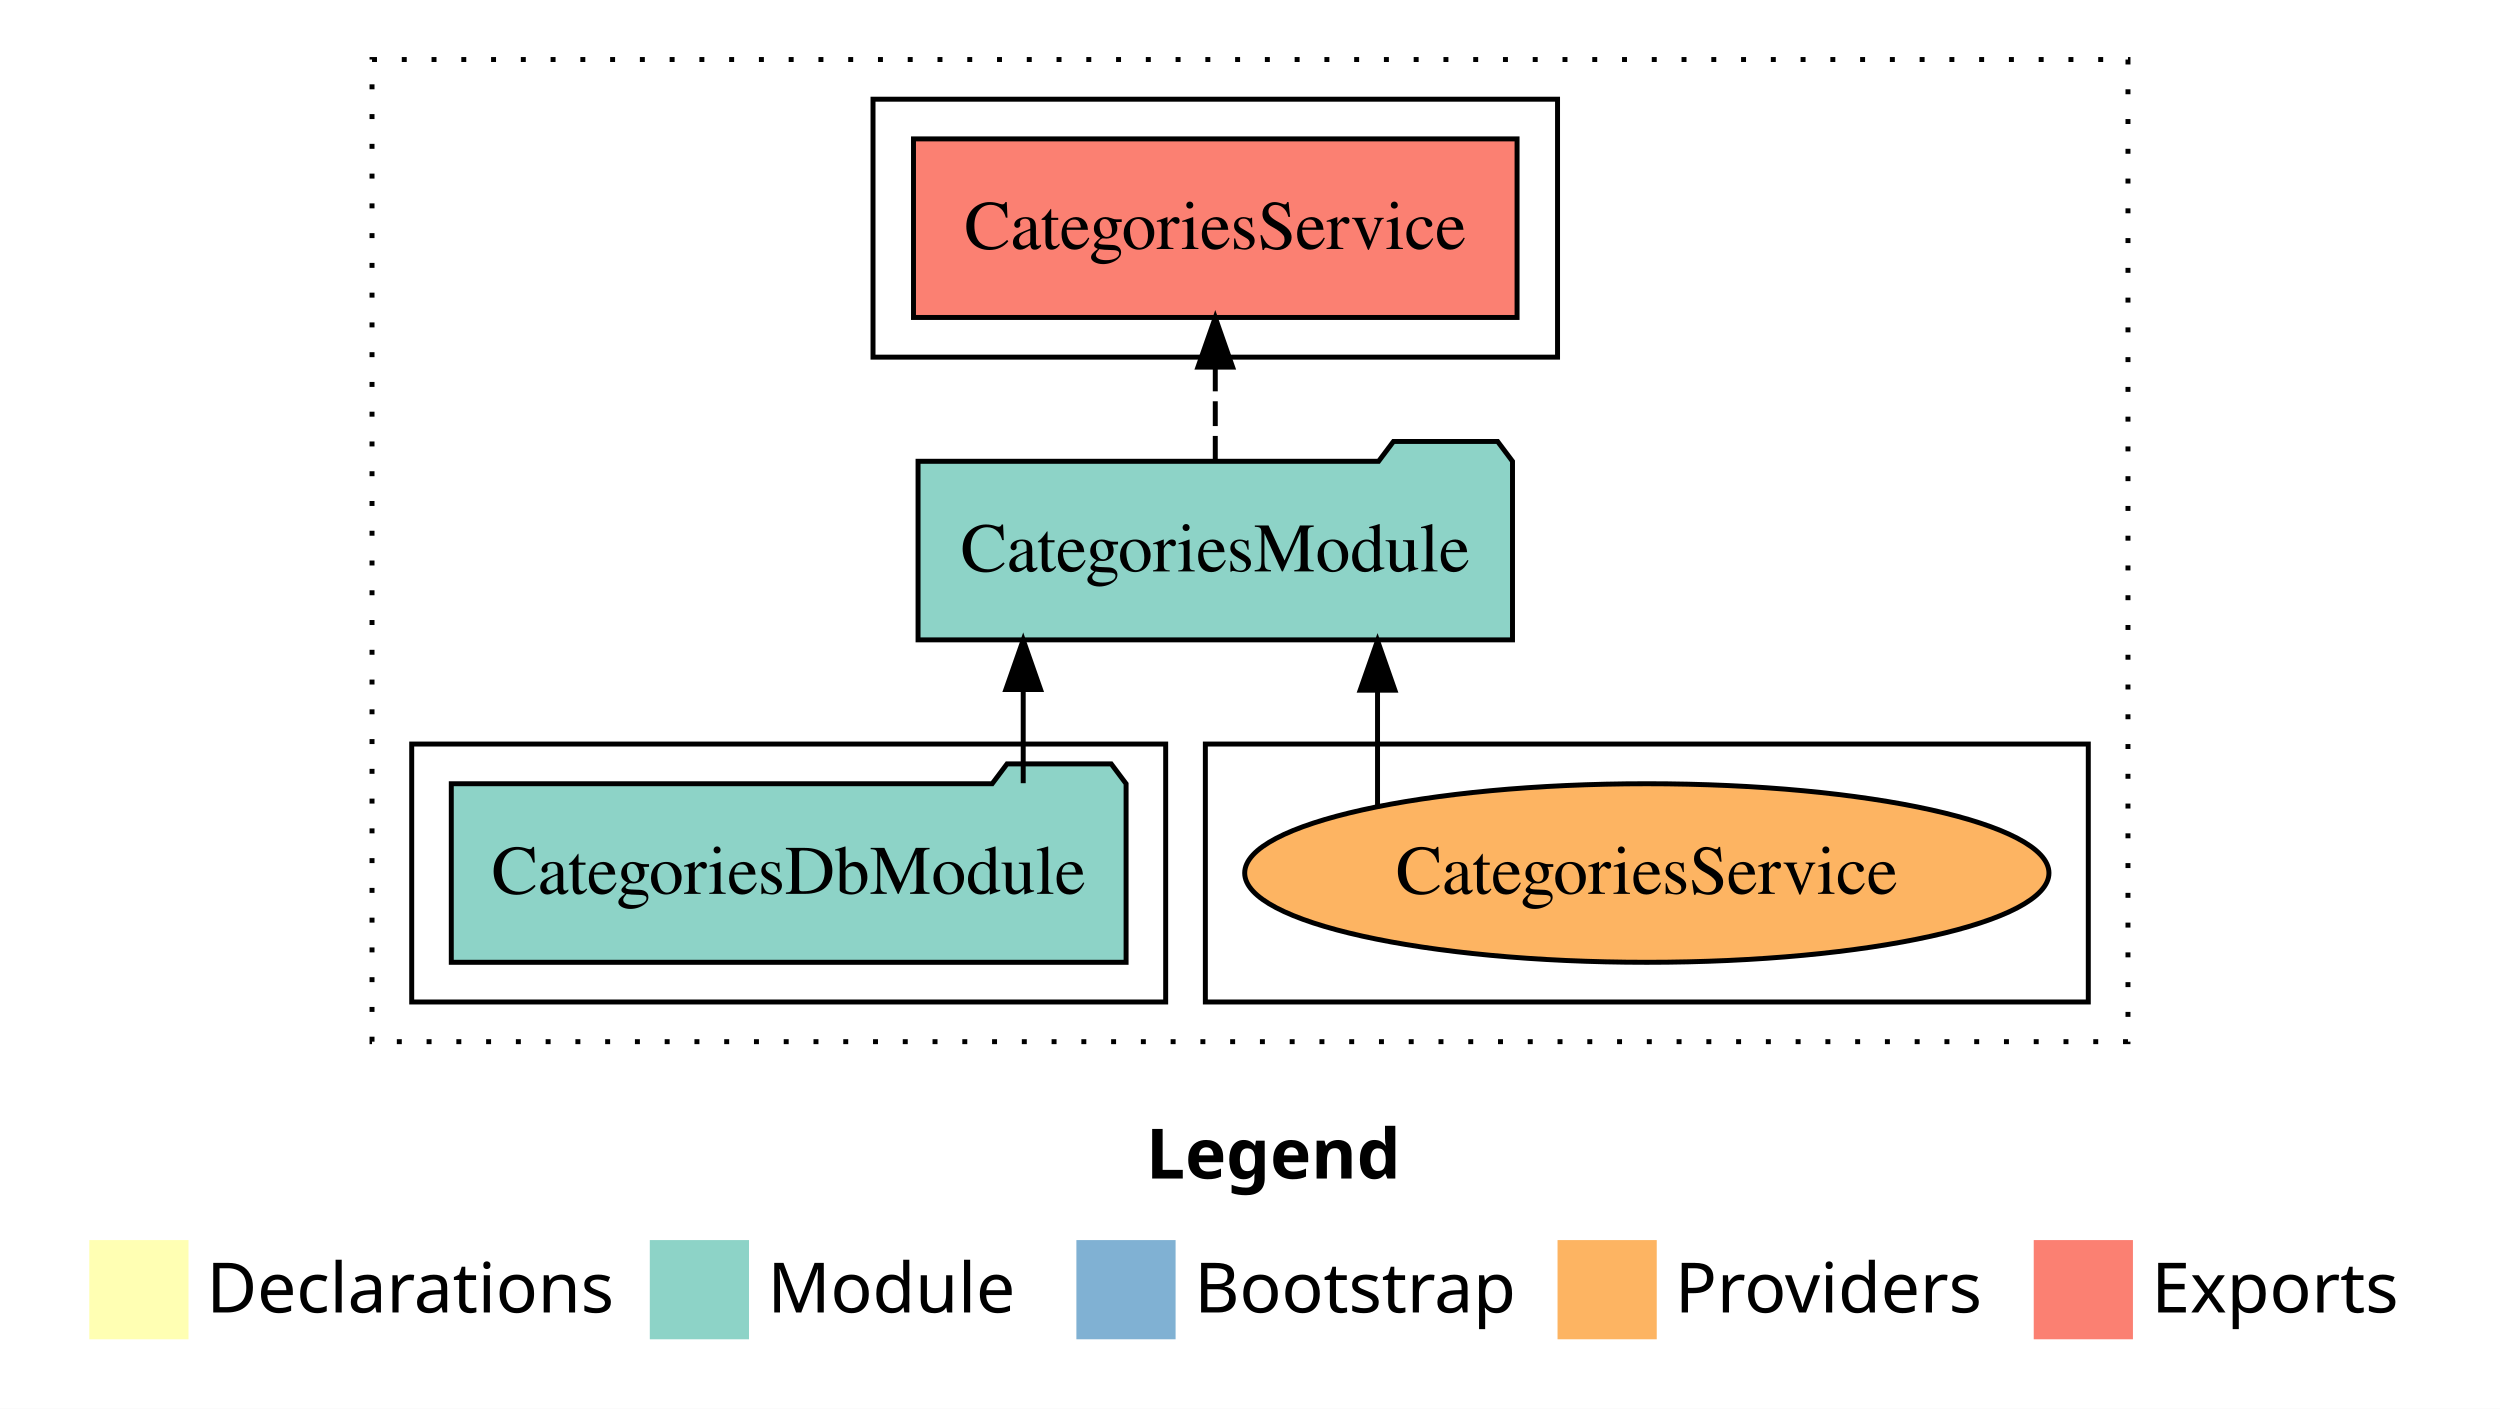
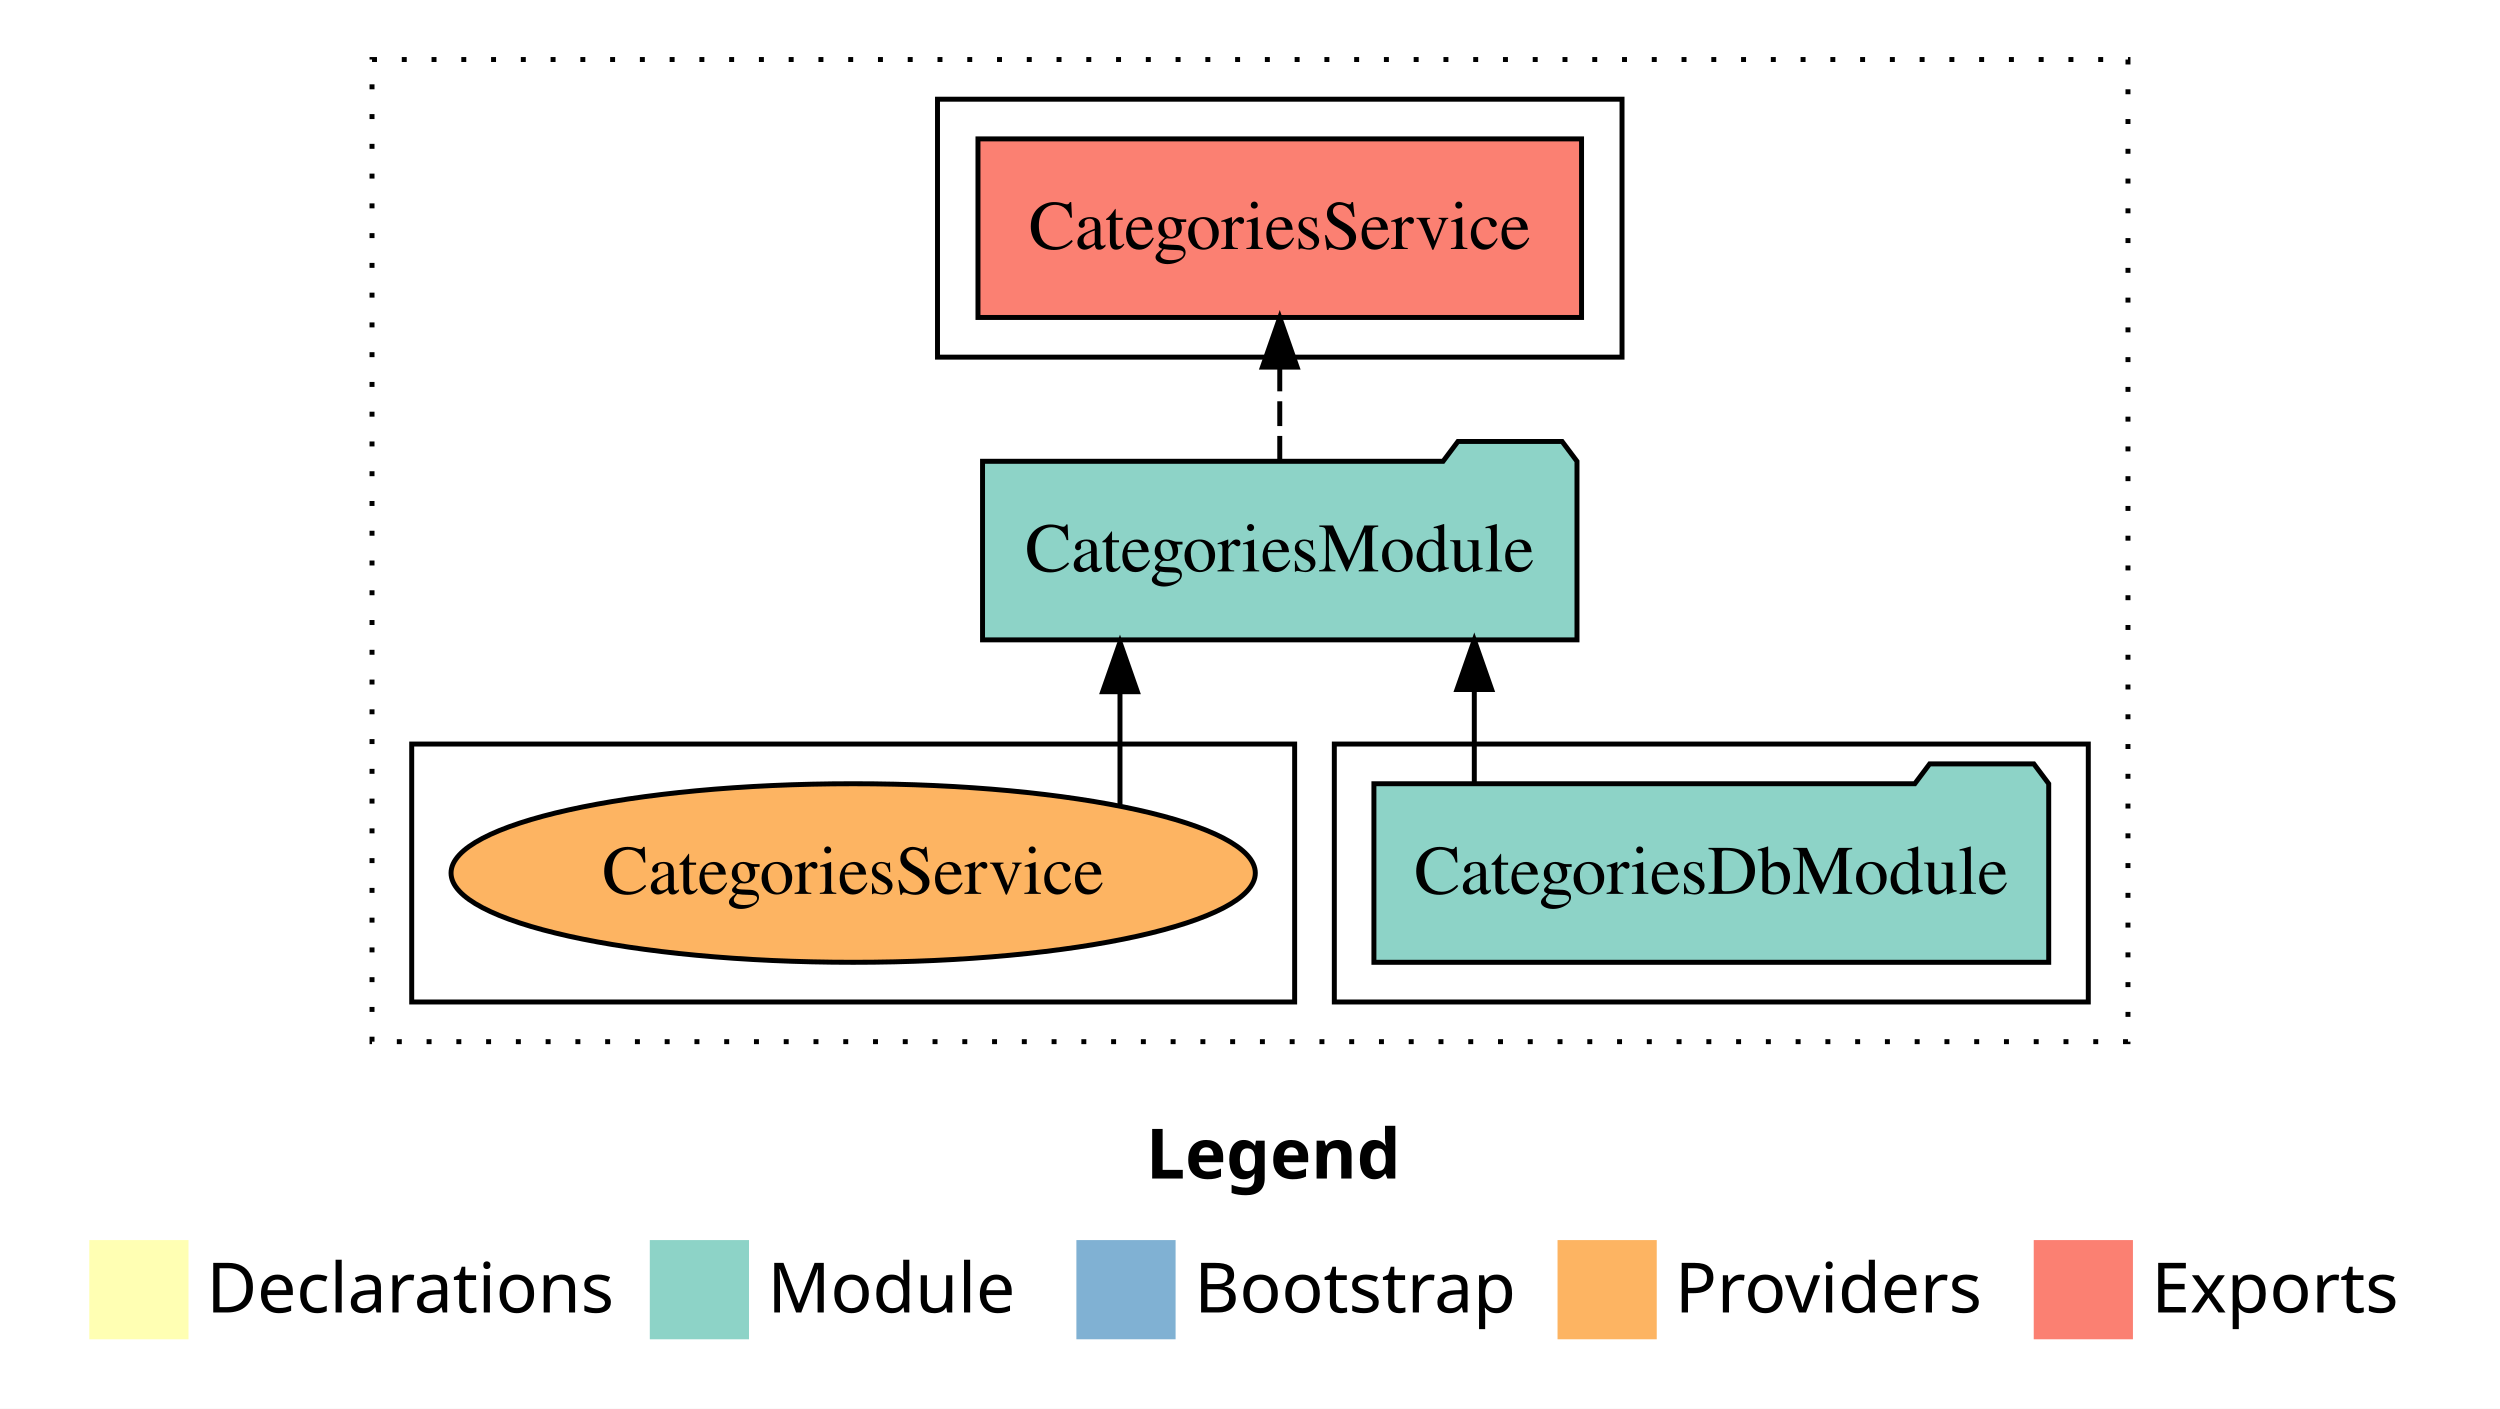
<svg xmlns="http://www.w3.org/2000/svg" width="504pt" height="284pt" viewBox="0.00 0.00 504.00 284.00">
  <g id="graph0" class="graph" transform="scale(1 1) rotate(0) translate(4 280)">
    <polygon fill="white" stroke="transparent" points="-4,4 -4,-280 500,-280 500,4 -4,4" />
    <text text-anchor="start" x="227.01" y="-42.4" font-family="Times-12" font-weight="bold" font-size="14.00">Legend</text>
    <polygon fill="#ffffb3" stroke="transparent" points="14,-10 14,-30 34,-30 34,-10 14,-10" />
    <text text-anchor="start" x="37.63" y="-15.4" font-family="Times-12" font-size="14.00">  Declarations</text>
    <polygon fill="#8dd3c7" stroke="transparent" points="127,-10 127,-30 147,-30 147,-10 127,-10" />
    <text text-anchor="start" x="150.73" y="-15.4" font-family="Times-12" font-size="14.00">  Module</text>
    <polygon fill="#80b1d3" stroke="transparent" points="213,-10 213,-30 233,-30 233,-10 213,-10" />
    <text text-anchor="start" x="236.78" y="-15.4" font-family="Times-12" font-size="14.00">  Bootstrap</text>
    <polygon fill="#fdb462" stroke="transparent" points="310,-10 310,-30 330,-30 330,-10 310,-10" />
    <text text-anchor="start" x="333.67" y="-15.4" font-family="Times-12" font-size="14.00">  Providers</text>
    <polygon fill="#fb8072" stroke="transparent" points="406,-10 406,-30 426,-30 426,-10 406,-10" />
    <text text-anchor="start" x="429.73" y="-15.4" font-family="Times-12" font-size="14.00">  Exports</text>
    <g id="clust1" class="cluster">
      <polygon fill="none" stroke="black" stroke-dasharray="1,5" points="71,-70 71,-268 425,-268 425,-70 71,-70" />
    </g>
-     <g id="clust6" class="cluster">
-       <polygon fill="none" stroke="black" points="239,-78 239,-130 417,-130 417,-78 239,-78" />
-     </g>
    <g id="clust3" class="cluster">
-       <polygon fill="none" stroke="black" points="79,-78 79,-130 231,-130 231,-78 79,-78" />
+       <polygon fill="none" stroke="black" points="265,-78 265,-130 417,-130 417,-78 265,-78" />
    </g>
    <g id="clust4" class="cluster">
-       <polygon fill="none" stroke="black" points="172,-208 172,-260 310,-260 310,-208 172,-208" />
+       <polygon fill="none" stroke="black" points="185,-208 185,-260 323,-260 323,-208 185,-208" />
+     </g>
+     <g id="clust6" class="cluster">
+       <polygon fill="none" stroke="black" points="79,-78 79,-130 257,-130 257,-78 79,-78" />
    </g>
    <g id="node1" class="node">
-       <polygon fill="#8dd3c7" stroke="black" points="223.02,-122 220.02,-126 199.02,-126 196.02,-122 86.98,-122 86.98,-86 223.02,-86 223.02,-122" />
-       <text text-anchor="middle" x="155" y="-99.8" font-family="Times,serif" font-size="14.00">CategoriesDbModule</text>
+       <polygon fill="#8dd3c7" stroke="black" points="409.02,-122 406.02,-126 385.02,-126 382.02,-122 272.98,-122 272.98,-86 409.02,-86 409.02,-122" />
+       <text text-anchor="middle" x="341" y="-99.8" font-family="Times,serif" font-size="14.00">CategoriesDbModule</text>
    </g>
    <g id="node2" class="node">
-       <polygon fill="#8dd3c7" stroke="black" points="300.92,-187 297.92,-191 276.92,-191 273.92,-187 181.08,-187 181.08,-151 300.92,-151 300.92,-187" />
-       <text text-anchor="middle" x="241" y="-164.8" font-family="Times,serif" font-size="14.00">CategoriesModule</text>
+       <polygon fill="#8dd3c7" stroke="black" points="313.92,-187 310.92,-191 289.92,-191 286.92,-187 194.08,-187 194.08,-151 313.92,-151 313.92,-187" />
+       <text text-anchor="middle" x="254" y="-164.8" font-family="Times,serif" font-size="14.00">CategoriesModule</text>
    </g>
    <g id="edge1" class="edge">
-       <path fill="none" stroke="black" d="M202.28,-122.11C202.28,-122.11 202.28,-140.99 202.28,-140.99" />
-       <polygon fill="black" stroke="black" points="198.78,-140.99 202.28,-150.99 205.78,-140.99 198.78,-140.99" />
+       <path fill="none" stroke="black" d="M293.22,-122.11C293.22,-122.11 293.22,-140.99 293.22,-140.99" />
+       <polygon fill="black" stroke="black" points="289.72,-140.99 293.22,-150.99 296.72,-140.99 289.72,-140.99" />
    </g>
    <g id="node3" class="node">
-       <polygon fill="#fb8072" stroke="black" points="301.84,-252 180.16,-252 180.16,-216 301.84,-216 301.84,-252" />
-       <text text-anchor="middle" x="241" y="-229.8" font-family="Times,serif" font-size="14.00">CategoriesService </text>
+       <polygon fill="#fb8072" stroke="black" points="314.84,-252 193.16,-252 193.16,-216 314.84,-216 314.84,-252" />
+       <text text-anchor="middle" x="254" y="-229.8" font-family="Times,serif" font-size="14.00">CategoriesService </text>
    </g>
    <g id="edge2" class="edge">
-       <path fill="none" stroke="black" stroke-dasharray="5,2" d="M241,-187.11C241,-187.11 241,-205.99 241,-205.99" />
-       <polygon fill="black" stroke="black" points="237.5,-205.99 241,-215.99 244.5,-205.99 237.5,-205.99" />
+       <path fill="none" stroke="black" stroke-dasharray="5,2" d="M254,-187.11C254,-187.11 254,-205.99 254,-205.99" />
+       <polygon fill="black" stroke="black" points="250.5,-205.99 254,-215.99 257.5,-205.99 250.5,-205.99" />
    </g>
    <g id="node4" class="node">
-       <ellipse fill="#fdb462" stroke="black" cx="328" cy="-104" rx="81.07" ry="18" />
-       <text text-anchor="middle" x="328" y="-99.8" font-family="Times,serif" font-size="14.00">CategoriesService</text>
+       <ellipse fill="#fdb462" stroke="black" cx="168" cy="-104" rx="81.07" ry="18" />
+       <text text-anchor="middle" x="168" y="-99.8" font-family="Times,serif" font-size="14.00">CategoriesService</text>
    </g>
    <g id="edge3" class="edge">
-       <path fill="none" stroke="black" d="M273.71,-117.47C273.71,-117.47 273.71,-140.86 273.71,-140.86" />
-       <polygon fill="black" stroke="black" points="270.21,-140.86 273.71,-150.86 277.21,-140.86 270.21,-140.86" />
+       <path fill="none" stroke="black" d="M221.79,-117.78C221.79,-117.78 221.79,-140.55 221.79,-140.55" />
+       <polygon fill="black" stroke="black" points="218.29,-140.55 221.79,-150.55 225.29,-140.55 218.29,-140.55" />
    </g>
  </g>
</svg>
